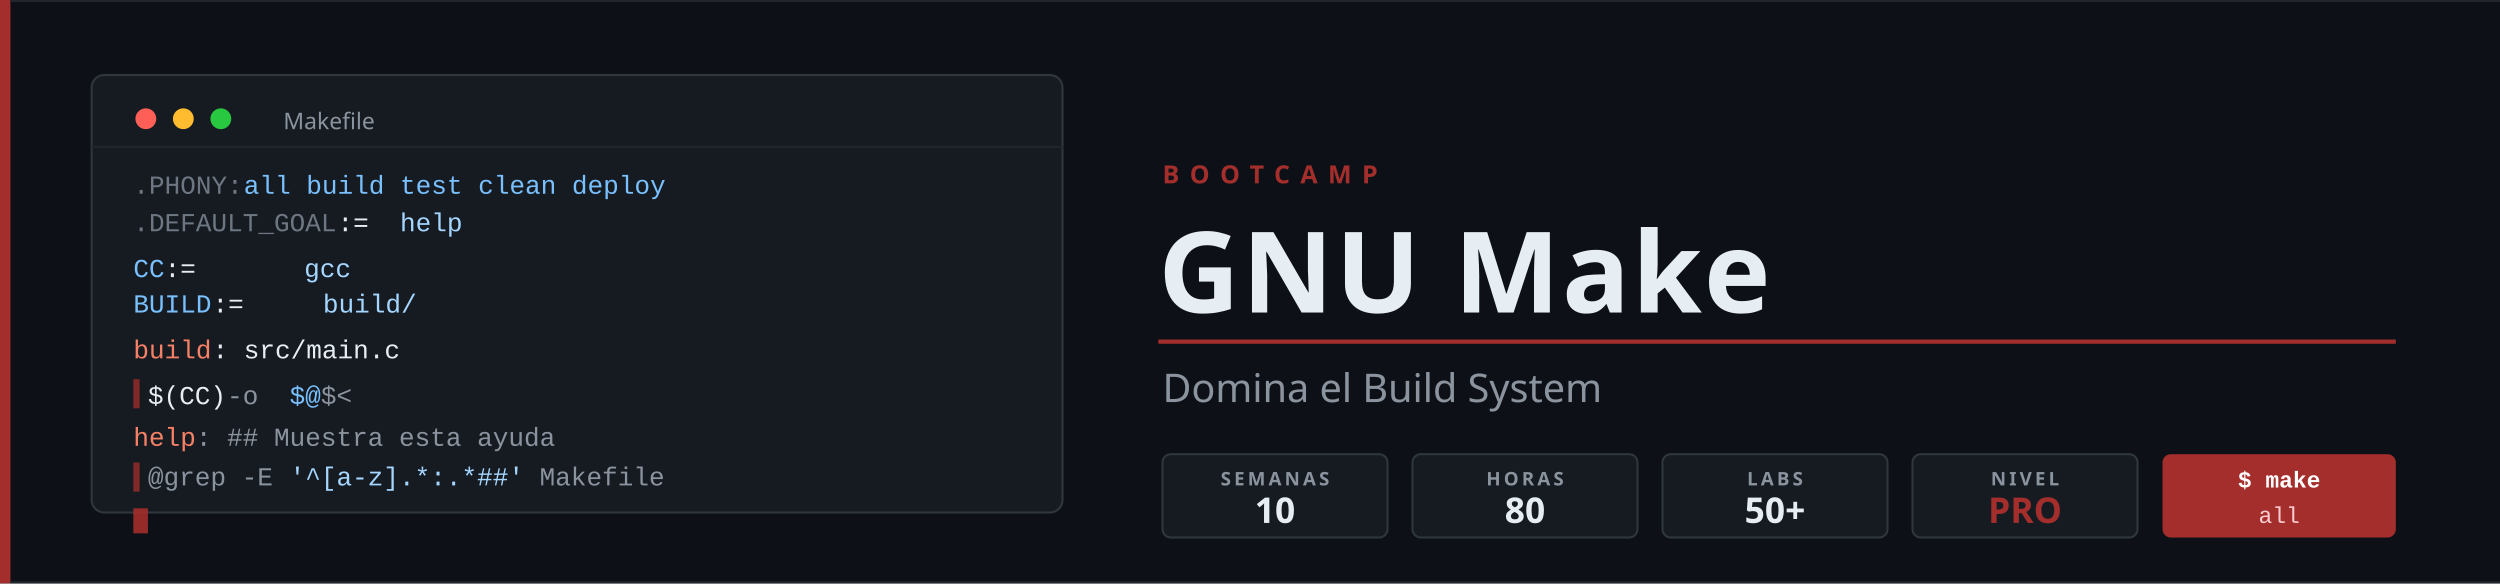
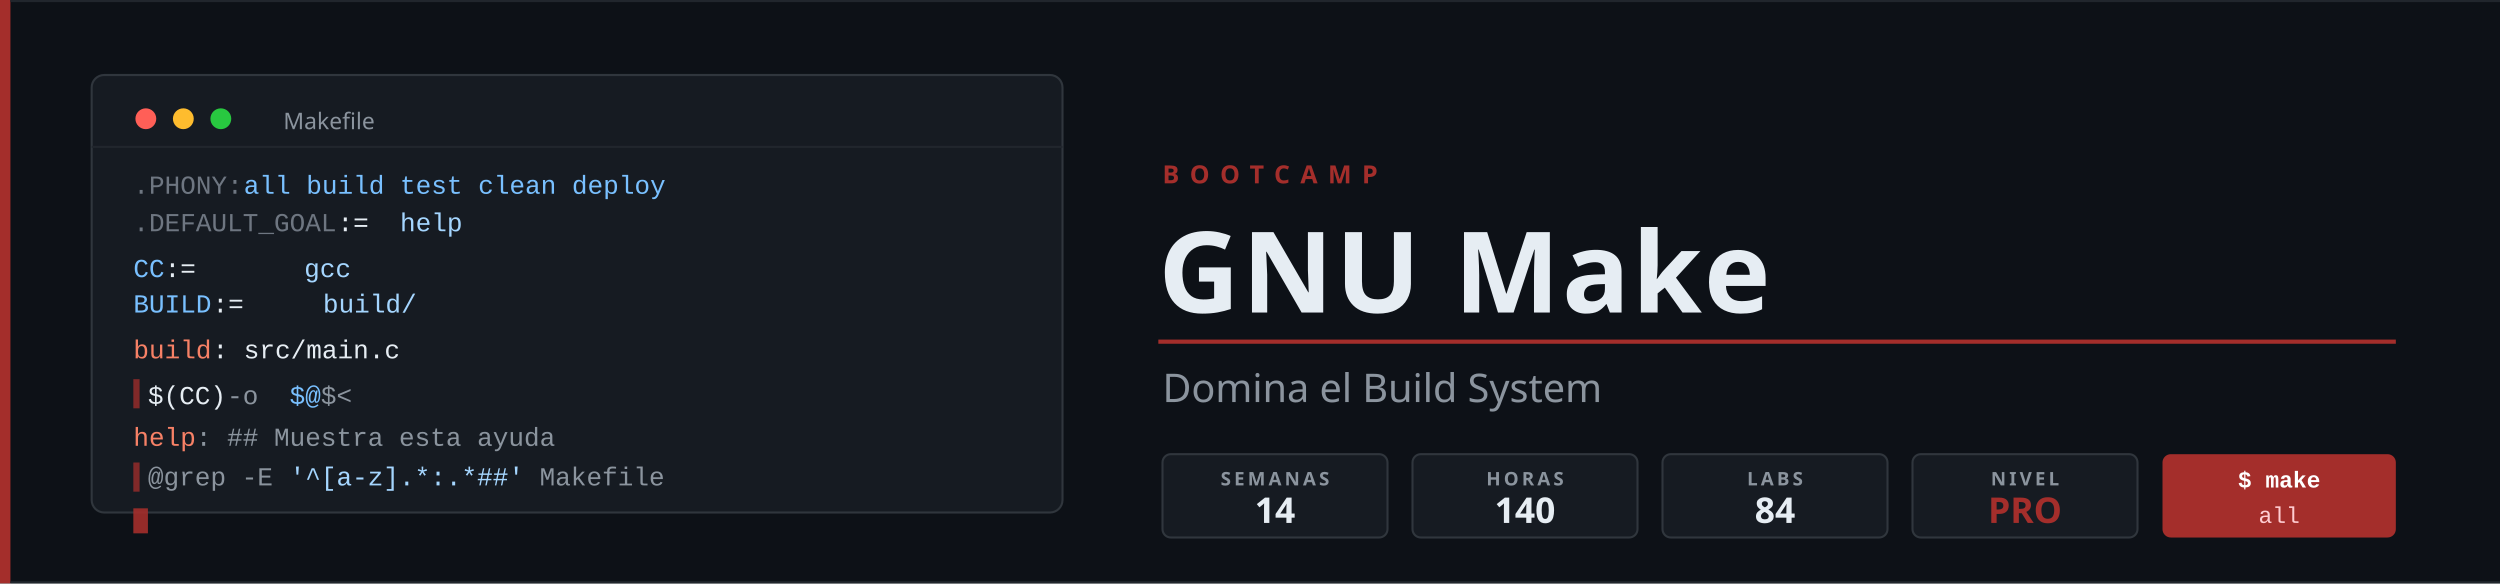
<svg xmlns="http://www.w3.org/2000/svg" viewBox="0 0 1200 280" width="1200" height="280" role="img" aria-label="Bootcamp GNU Make — Domina el Build System">
  <rect width="1200" height="280" fill="#0d1117" />
  <rect x="0" y="0" width="5" height="280" fill="#A42E2B" />
  <rect x="5" y="0" width="1195" height="1" fill="#21262d" />
  <rect x="5" y="279" width="1195" height="1" fill="#21262d" />
  <rect x="44" y="36" width="466" height="210" rx="6" fill="#161b22" stroke="#30363d" stroke-width="1" />
  <circle cx="70" cy="57" r="5" fill="#ff5f57" />
  <circle cx="88" cy="57" r="5" fill="#febc2e" />
  <circle cx="106" cy="57" r="5" fill="#28c840" />
  <text x="136" y="62" font-family="'Segoe UI',system-ui,sans-serif" font-size="11" fill="#8b949e">Makefile</text>
  <rect x="44" y="70" width="466" height="1" fill="#21262d" />
  <text x="64" y="93" font-family="'Courier New',Courier,monospace" font-size="12.5" fill="#6e7681">.PHONY:</text>
  <text x="117" y="93" font-family="'Courier New',Courier,monospace" font-size="12.5" fill="#79c0ff"> all build test clean deploy</text>
  <text x="64" y="111" font-family="'Courier New',Courier,monospace" font-size="12.5" fill="#6e7681">.DEFAULT_GOAL</text>
  <text x="162" y="111" font-family="'Courier New',Courier,monospace" font-size="12.5" fill="#e6edf3"> := </text>
  <text x="192" y="111" font-family="'Courier New',Courier,monospace" font-size="12.5" fill="#a5d6ff">help</text>
  <text x="64" y="133" font-family="'Courier New',Courier,monospace" font-size="12.5" fill="#79c0ff">CC</text>
  <text x="79" y="133" font-family="'Courier New',Courier,monospace" font-size="12.5" fill="#e6edf3">      := </text>
  <text x="146" y="133" font-family="'Courier New',Courier,monospace" font-size="12.5" fill="#a5d6ff">gcc</text>
  <text x="64" y="150" font-family="'Courier New',Courier,monospace" font-size="12.5" fill="#79c0ff">BUILD</text>
  <text x="102" y="150" font-family="'Courier New',Courier,monospace" font-size="12.5" fill="#e6edf3">    := </text>
  <text x="155" y="150" font-family="'Courier New',Courier,monospace" font-size="12.5" fill="#a5d6ff">build/</text>
  <text x="64" y="172" font-family="'Courier New',Courier,monospace" font-size="12.5" fill="#f78166">build</text>
  <text x="102" y="172" font-family="'Courier New',Courier,monospace" font-size="12.5" fill="#e6edf3">: src/main.c</text>
  <rect x="64" y="182" width="3" height="14" fill="#A42E2B" opacity="0.75" />
  <text x="71" y="194" font-family="'Courier New',Courier,monospace" font-size="12.5" fill="#e6edf3">$(CC)</text>
  <text x="109" y="194" font-family="'Courier New',Courier,monospace" font-size="12.5" fill="#8b949e"> -o </text>
  <text x="139" y="194" font-family="'Courier New',Courier,monospace" font-size="12.5" fill="#79c0ff">$@</text>
  <text x="154" y="194" font-family="'Courier New',Courier,monospace" font-size="12.5" fill="#8b949e"> $&lt;</text>
  <text x="64" y="214" font-family="'Courier New',Courier,monospace" font-size="12.5" fill="#f78166">help</text>
  <text x="94" y="214" font-family="'Courier New',Courier,monospace" font-size="12.5" fill="#8b949e">: ## Muestra esta ayuda</text>
  <rect x="64" y="222" width="3" height="14" fill="#A42E2B" opacity="0.75" />
  <text x="71" y="233" font-family="'Courier New',Courier,monospace" font-size="12.5" fill="#8b949e">@grep -E </text>
  <text x="139" y="233" font-family="'Courier New',Courier,monospace" font-size="12.5" fill="#a5d6ff">'^[a-z].*:.*##'</text>
  <text x="259" y="233" font-family="'Courier New',Courier,monospace" font-size="12.5" fill="#8b949e"> Makefile</text>
  <rect x="64" y="244" width="7" height="12" fill="#A42E2B" opacity="0.9" />
  <text x="558" y="88" font-family="'Segoe UI',system-ui,sans-serif" font-size="12" font-weight="700" letter-spacing="5" fill="#A42E2B">BOOTCAMP</text>
  <text x="556" y="150" font-family="'Segoe UI',system-ui,sans-serif" font-size="54" font-weight="800" letter-spacing="1" fill="#e6edf3">GNU Make</text>
  <rect x="556" y="163" width="594" height="2" fill="#A42E2B" />
  <text x="558" y="193" font-family="'Segoe UI',system-ui,sans-serif" font-size="19" font-weight="400" fill="#8b949e">Domina el Build System</text>
  <rect x="558" y="218" width="108" height="40" rx="4" fill="#161b22" stroke="#30363d" stroke-width="1" />
  <text x="612" y="233" font-family="'Segoe UI',system-ui,sans-serif" font-size="9" font-weight="700" letter-spacing="1.5" fill="#8b949e" text-anchor="middle">SEMANAS</text>
-   <text x="612" y="251" font-family="'Segoe UI',system-ui,sans-serif" font-size="17" font-weight="800" fill="#e6edf3" text-anchor="middle">10</text>
+   <text x="612" y="251" font-family="'Segoe UI',system-ui,sans-serif" font-size="17" font-weight="800" fill="#e6edf3" text-anchor="middle">14</text>
  <rect x="678" y="218" width="108" height="40" rx="4" fill="#161b22" stroke="#30363d" stroke-width="1" />
  <text x="732" y="233" font-family="'Segoe UI',system-ui,sans-serif" font-size="9" font-weight="700" letter-spacing="1.5" fill="#8b949e" text-anchor="middle">HORAS</text>
-   <text x="732" y="251" font-family="'Segoe UI',system-ui,sans-serif" font-size="17" font-weight="800" fill="#e6edf3" text-anchor="middle">80</text>
+   <text x="732" y="251" font-family="'Segoe UI',system-ui,sans-serif" font-size="17" font-weight="800" fill="#e6edf3" text-anchor="middle">140</text>
  <rect x="798" y="218" width="108" height="40" rx="4" fill="#161b22" stroke="#30363d" stroke-width="1" />
  <text x="852" y="233" font-family="'Segoe UI',system-ui,sans-serif" font-size="9" font-weight="700" letter-spacing="1.5" fill="#8b949e" text-anchor="middle">LABS</text>
-   <text x="852" y="251" font-family="'Segoe UI',system-ui,sans-serif" font-size="17" font-weight="800" fill="#e6edf3" text-anchor="middle">50+</text>
+   <text x="852" y="251" font-family="'Segoe UI',system-ui,sans-serif" font-size="17" font-weight="800" fill="#e6edf3" text-anchor="middle">84</text>
  <rect x="918" y="218" width="108" height="40" rx="4" fill="#161b22" stroke="#30363d" stroke-width="1" />
  <text x="972" y="233" font-family="'Segoe UI',system-ui,sans-serif" font-size="9" font-weight="700" letter-spacing="1.5" fill="#8b949e" text-anchor="middle">NIVEL</text>
  <text x="972" y="251" font-family="'Segoe UI',system-ui,sans-serif" font-size="17" font-weight="800" fill="#A42E2B" text-anchor="middle">PRO</text>
  <rect x="1038" y="218" width="112" height="40" rx="4" fill="#A42E2B" />
  <text x="1094" y="234" font-family="'Courier New',Courier,monospace" font-size="11" font-weight="700" fill="#fff" text-anchor="middle">$ make</text>
  <text x="1094" y="251" font-family="'Courier New',Courier,monospace" font-size="11" fill="#ffcdd2" text-anchor="middle">all</text>
</svg>
